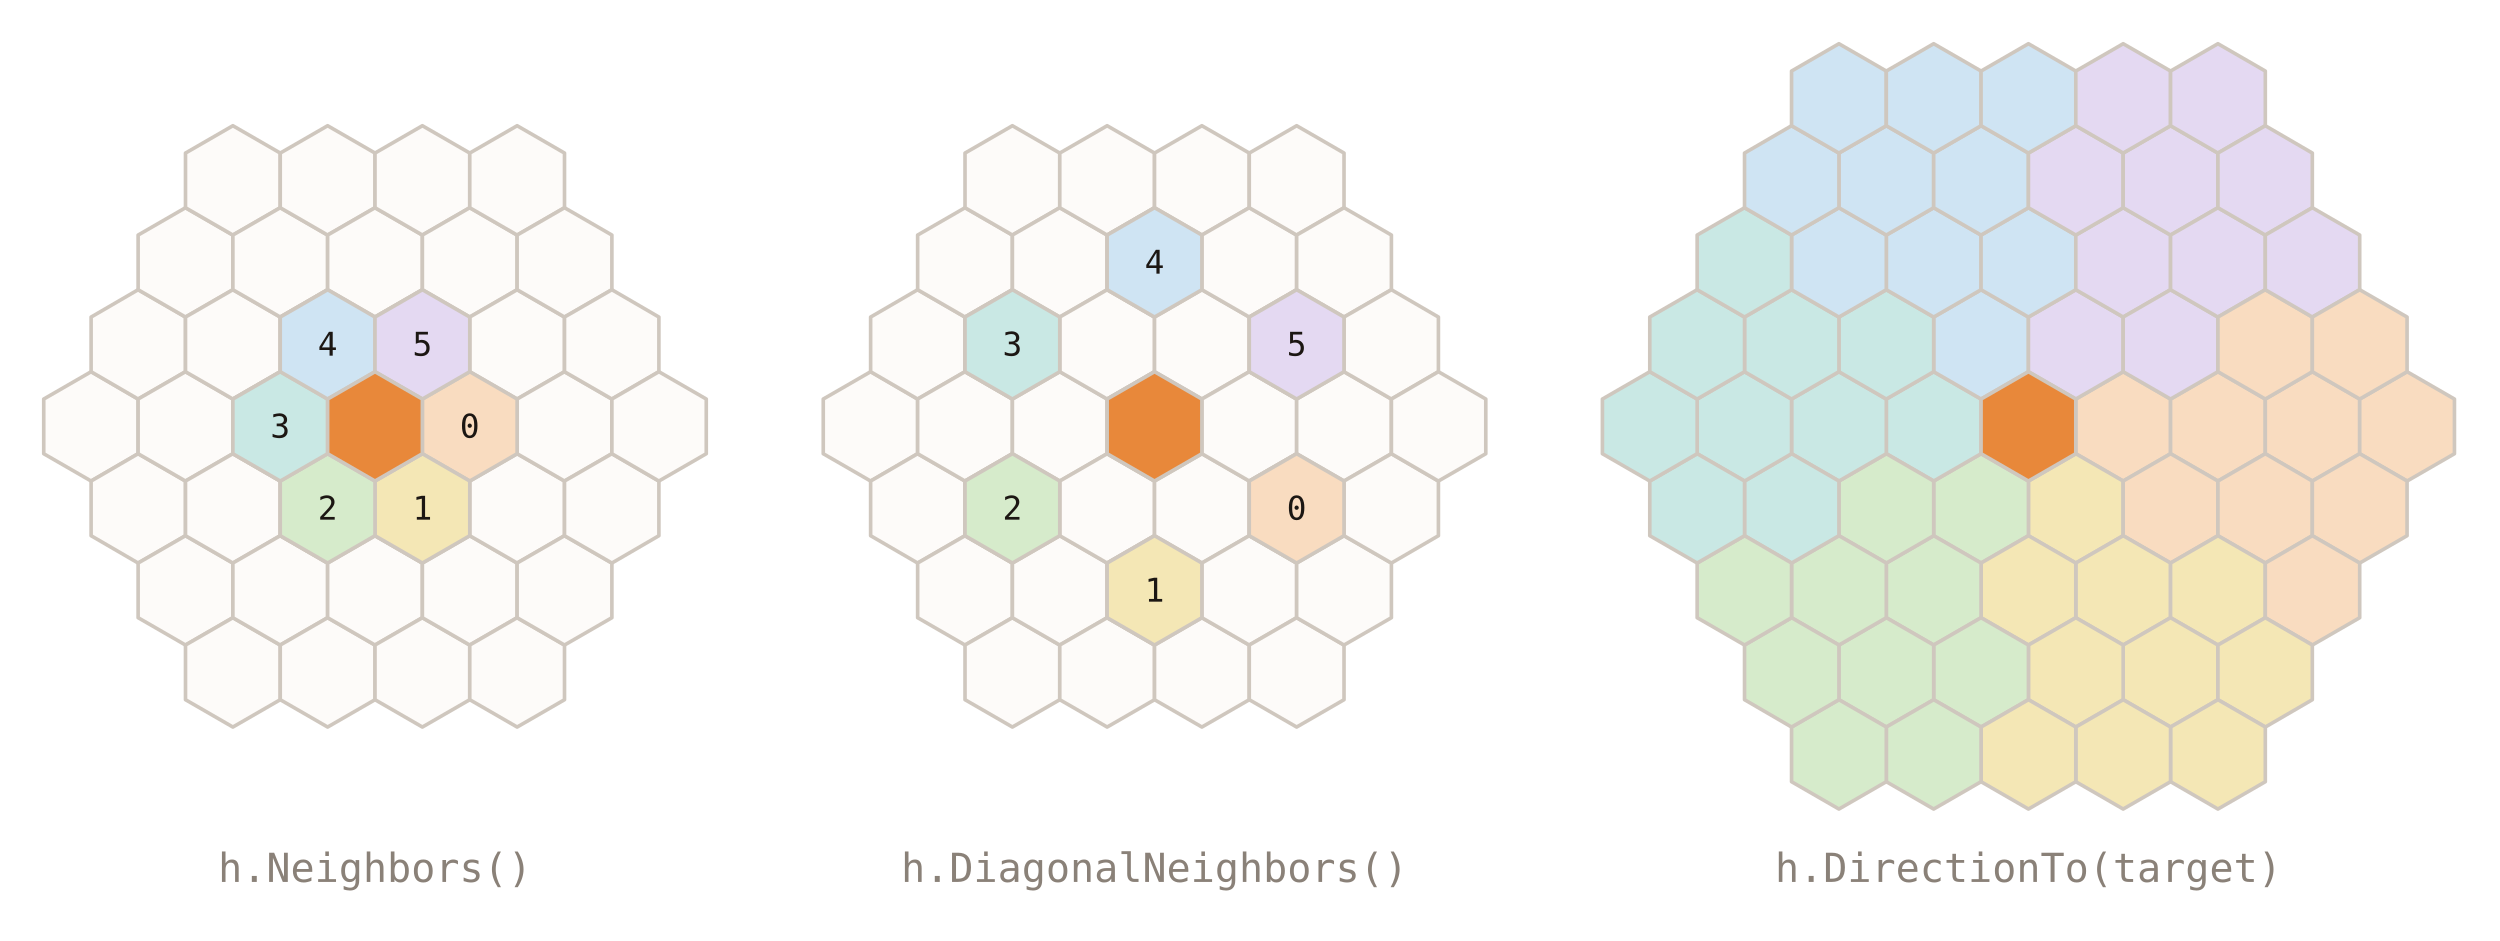
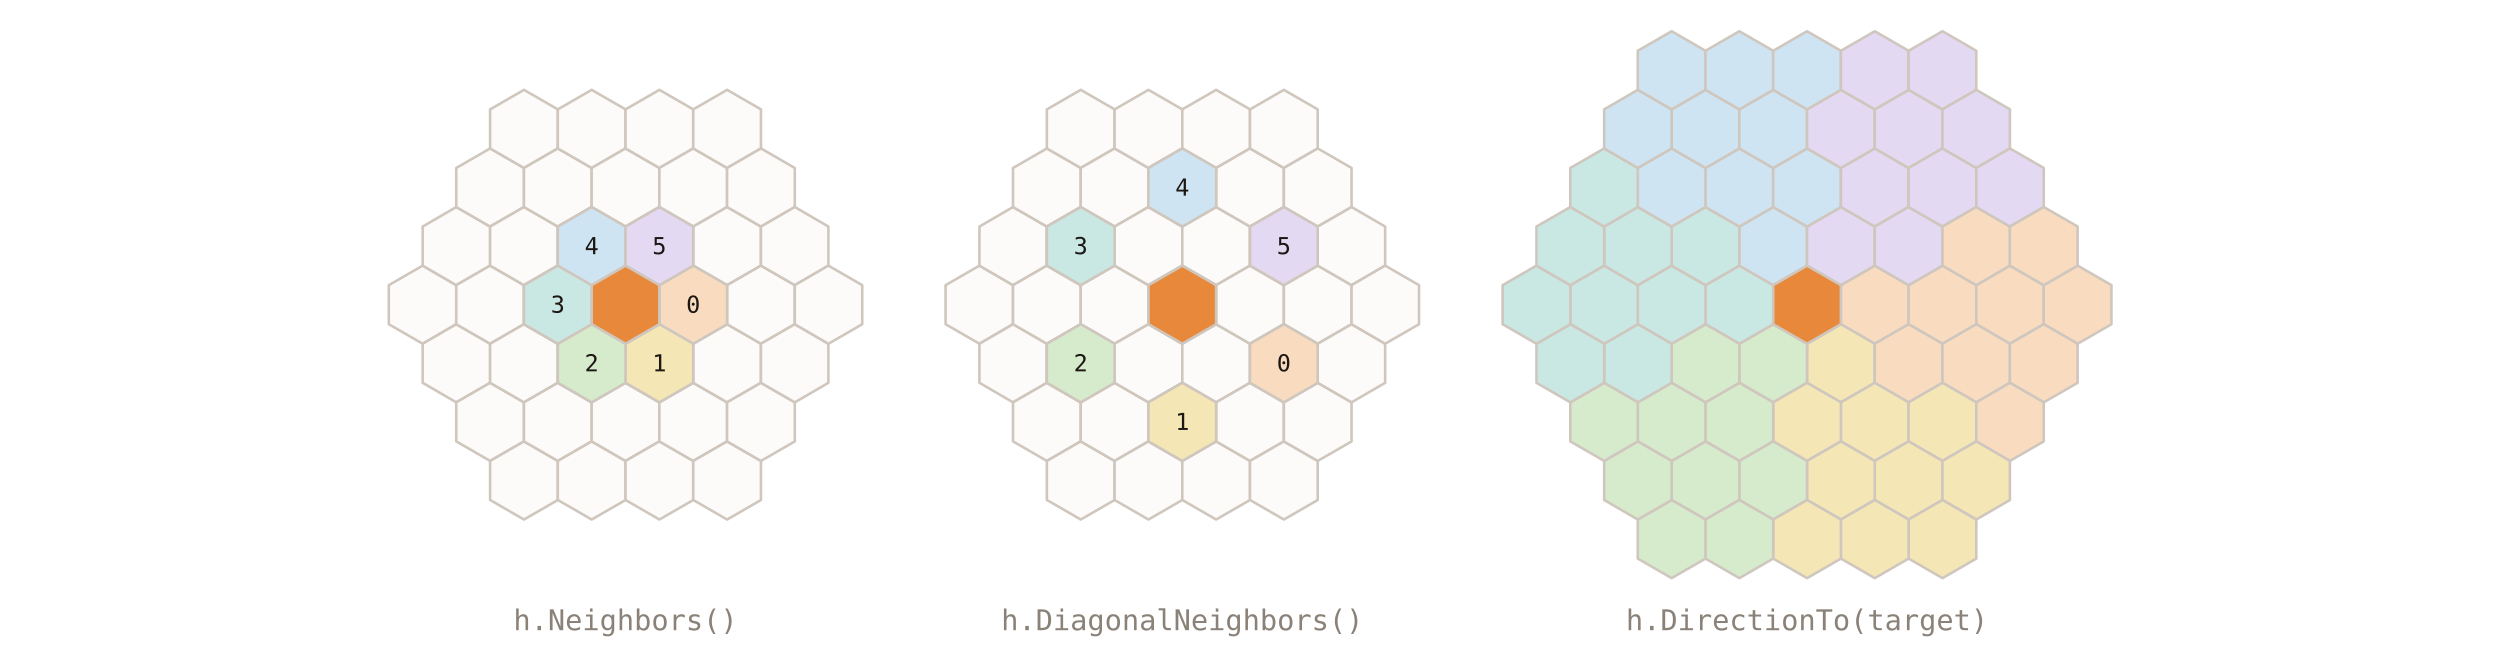
- <svg xmlns="http://www.w3.org/2000/svg" width="686" height="258" viewBox="0 0 686 258" role="img">
-   <g transform="translate(102.9 117.0)">
+ <svg xmlns="http://www.w3.org/2000/svg" width="960" height="258" viewBox="0 0 960 258" role="img">
+   <g transform="translate(240.2 117.0)">
    <polygon points="-77.9,-15.0 -65.0,-7.5 -65.0,7.5 -77.9,15.0 -90.9,7.5 -90.9,-7.5" fill="#fdfbf9" stroke="#cfc7be" stroke-width="1" stroke-linejoin="round" />
    <polygon points="-65.0,7.5 -52.0,15.0 -52.0,30.0 -65.0,37.5 -77.9,30.0 -77.9,15.0" fill="#fdfbf9" stroke="#cfc7be" stroke-width="1" stroke-linejoin="round" />
    <polygon points="-52.0,30.0 -39.0,37.5 -39.0,52.5 -52.0,60.0 -65.0,52.5 -65.0,37.5" fill="#fdfbf9" stroke="#cfc7be" stroke-width="1" stroke-linejoin="round" />
    <polygon points="-39.0,52.5 -26.0,60.0 -26.0,75.0 -39.0,82.5 -52.0,75.0 -52.0,60.0" fill="#fdfbf9" stroke="#cfc7be" stroke-width="1" stroke-linejoin="round" />
    <polygon points="-65.0,-37.5 -52.0,-30.0 -52.0,-15.0 -65.0,-7.5 -77.9,-15.0 -77.9,-30.0" fill="#fdfbf9" stroke="#cfc7be" stroke-width="1" stroke-linejoin="round" />
    <polygon points="-52.0,-15.0 -39.0,-7.5 -39.0,7.5 -52.0,15.0 -65.0,7.5 -65.0,-7.5" fill="#fdfbf9" stroke="#cfc7be" stroke-width="1" stroke-linejoin="round" />
    <polygon points="-39.0,7.5 -26.0,15.0 -26.0,30.0 -39.0,37.5 -52.0,30.0 -52.0,15.0" fill="#fdfbf9" stroke="#cfc7be" stroke-width="1" stroke-linejoin="round" />
    <polygon points="-26.0,30.0 -13.0,37.5 -13.0,52.5 -26.0,60.0 -39.0,52.5 -39.0,37.5" fill="#fdfbf9" stroke="#cfc7be" stroke-width="1" stroke-linejoin="round" />
    <polygon points="-13.0,52.5 -0.0,60.0 0.0,75.0 -13.0,82.5 -26.0,75.0 -26.0,60.0" fill="#fdfbf9" stroke="#cfc7be" stroke-width="1" stroke-linejoin="round" />
    <polygon points="-52.0,-60.0 -39.0,-52.5 -39.0,-37.5 -52.0,-30.0 -65.0,-37.5 -65.0,-52.5" fill="#fdfbf9" stroke="#cfc7be" stroke-width="1" stroke-linejoin="round" />
    <polygon points="-39.0,-37.5 -26.0,-30.0 -26.0,-15.0 -39.0,-7.5 -52.0,-15.0 -52.0,-30.0" fill="#fdfbf9" stroke="#cfc7be" stroke-width="1" stroke-linejoin="round" />
    <polygon points="-26.0,-15.0 -13.0,-7.5 -13.0,7.5 -26.0,15.0 -39.0,7.5 -39.0,-7.5" fill="#fdfbf9" stroke="#cfc7be" stroke-width="1" stroke-linejoin="round" />
    <polygon points="-13.0,7.5 -0.0,15.0 0.0,30.0 -13.0,37.5 -26.0,30.0 -26.0,15.0" fill="#fdfbf9" stroke="#cfc7be" stroke-width="1" stroke-linejoin="round" />
    <polygon points="-0.0,30.0 13.0,37.5 13.0,52.5 0.0,60.0 -13.0,52.5 -13.0,37.5" fill="#fdfbf9" stroke="#cfc7be" stroke-width="1" stroke-linejoin="round" />
    <polygon points="13.0,52.5 26.0,60.0 26.0,75.0 13.0,82.5 -0.0,75.0 -0.0,60.0" fill="#fdfbf9" stroke="#cfc7be" stroke-width="1" stroke-linejoin="round" />
    <polygon points="-39.0,-82.5 -26.0,-75.0 -26.0,-60.0 -39.0,-52.5 -52.0,-60.0 -52.0,-75.0" fill="#fdfbf9" stroke="#cfc7be" stroke-width="1" stroke-linejoin="round" />
    <polygon points="-26.0,-60.0 -13.0,-52.5 -13.0,-37.5 -26.0,-30.0 -39.0,-37.5 -39.0,-52.5" fill="#fdfbf9" stroke="#cfc7be" stroke-width="1" stroke-linejoin="round" />
    <polygon points="-13.0,-37.5 -0.0,-30.0 0.0,-15.0 -13.0,-7.5 -26.0,-15.0 -26.0,-30.0" fill="#fdfbf9" stroke="#cfc7be" stroke-width="1" stroke-linejoin="round" />
    <polygon points="-0.0,-15.0 13.0,-7.5 13.0,7.5 0.0,15.0 -13.0,7.5 -13.0,-7.5" fill="#fdfbf9" stroke="#cfc7be" stroke-width="1" stroke-linejoin="round" />
    <polygon points="13.0,7.5 26.0,15.0 26.0,30.0 13.0,37.5 -0.0,30.0 -0.0,15.0" fill="#fdfbf9" stroke="#cfc7be" stroke-width="1" stroke-linejoin="round" />
    <polygon points="26.0,30.0 39.0,37.5 39.0,52.5 26.0,60.0 13.0,52.5 13.0,37.5" fill="#fdfbf9" stroke="#cfc7be" stroke-width="1" stroke-linejoin="round" />
    <polygon points="39.0,52.5 52.0,60.0 52.0,75.0 39.0,82.5 26.0,75.0 26.0,60.0" fill="#fdfbf9" stroke="#cfc7be" stroke-width="1" stroke-linejoin="round" />
    <polygon points="-13.0,-82.5 -0.0,-75.0 0.0,-60.0 -13.0,-52.5 -26.0,-60.0 -26.0,-75.0" fill="#fdfbf9" stroke="#cfc7be" stroke-width="1" stroke-linejoin="round" />
    <polygon points="-0.0,-60.0 13.0,-52.5 13.0,-37.5 0.0,-30.0 -13.0,-37.5 -13.0,-52.5" fill="#fdfbf9" stroke="#cfc7be" stroke-width="1" stroke-linejoin="round" />
    <polygon points="13.0,-37.5 26.0,-30.0 26.0,-15.0 13.0,-7.5 -0.0,-15.0 -0.0,-30.0" fill="#fdfbf9" stroke="#cfc7be" stroke-width="1" stroke-linejoin="round" />
    <polygon points="26.0,-15.0 39.0,-7.5 39.0,7.5 26.0,15.0 13.0,7.5 13.0,-7.5" fill="#fdfbf9" stroke="#cfc7be" stroke-width="1" stroke-linejoin="round" />
    <polygon points="39.0,7.5 52.0,15.0 52.0,30.0 39.0,37.5 26.0,30.0 26.0,15.0" fill="#fdfbf9" stroke="#cfc7be" stroke-width="1" stroke-linejoin="round" />
    <polygon points="52.0,30.0 65.0,37.5 65.0,52.5 52.0,60.0 39.0,52.5 39.0,37.5" fill="#fdfbf9" stroke="#cfc7be" stroke-width="1" stroke-linejoin="round" />
    <polygon points="13.0,-82.5 26.0,-75.0 26.0,-60.0 13.0,-52.5 -0.0,-60.0 -0.0,-75.0" fill="#fdfbf9" stroke="#cfc7be" stroke-width="1" stroke-linejoin="round" />
    <polygon points="26.0,-60.0 39.0,-52.5 39.0,-37.5 26.0,-30.0 13.0,-37.5 13.0,-52.5" fill="#fdfbf9" stroke="#cfc7be" stroke-width="1" stroke-linejoin="round" />
    <polygon points="39.0,-37.5 52.0,-30.0 52.0,-15.0 39.0,-7.5 26.0,-15.0 26.0,-30.0" fill="#fdfbf9" stroke="#cfc7be" stroke-width="1" stroke-linejoin="round" />
    <polygon points="52.0,-15.0 65.0,-7.5 65.0,7.5 52.0,15.0 39.0,7.5 39.0,-7.5" fill="#fdfbf9" stroke="#cfc7be" stroke-width="1" stroke-linejoin="round" />
    <polygon points="65.0,7.5 77.9,15.0 77.9,30.0 65.0,37.5 52.0,30.0 52.0,15.0" fill="#fdfbf9" stroke="#cfc7be" stroke-width="1" stroke-linejoin="round" />
    <polygon points="39.0,-82.5 52.0,-75.0 52.0,-60.0 39.0,-52.5 26.0,-60.0 26.0,-75.0" fill="#fdfbf9" stroke="#cfc7be" stroke-width="1" stroke-linejoin="round" />
    <polygon points="52.0,-60.0 65.0,-52.5 65.0,-37.5 52.0,-30.0 39.0,-37.5 39.0,-52.5" fill="#fdfbf9" stroke="#cfc7be" stroke-width="1" stroke-linejoin="round" />
    <polygon points="65.0,-37.5 77.9,-30.0 77.9,-15.0 65.0,-7.5 52.0,-15.0 52.0,-30.0" fill="#fdfbf9" stroke="#cfc7be" stroke-width="1" stroke-linejoin="round" />
    <polygon points="77.9,-15.0 90.9,-7.5 90.9,7.5 77.9,15.0 65.0,7.5 65.0,-7.5" fill="#fdfbf9" stroke="#cfc7be" stroke-width="1" stroke-linejoin="round" />
    <polygon points="26.0,-15.0 39.0,-7.5 39.0,7.5 26.0,15.0 13.0,7.5 13.0,-7.5" fill="#f9dcc0" stroke="#cfc7be" stroke-width="1" stroke-linejoin="round" />
-     <text x="26.0" y="3.1" font-family="ui-monospace, SFMono-Regular, Menlo, Consolas, monospace" font-size="9" text-anchor="middle">
-       <tspan fill="#1c1713">0</tspan>
-     </text>
+     <text x="26.0" y="3.1" font-family="ui-monospace, SFMono-Regular, Menlo, Consolas, monospace" font-size="9" text-anchor="middle" fill="#1c1713">0</text>
    <polygon points="13.0,7.5 26.0,15.0 26.0,30.0 13.0,37.5 -0.0,30.0 -0.0,15.0" fill="#f4e7b5" stroke="#cfc7be" stroke-width="1" stroke-linejoin="round" />
-     <text x="13.0" y="25.6" font-family="ui-monospace, SFMono-Regular, Menlo, Consolas, monospace" font-size="9" text-anchor="middle">
-       <tspan fill="#1c1713">1</tspan>
-     </text>
+     <text x="13.0" y="25.6" font-family="ui-monospace, SFMono-Regular, Menlo, Consolas, monospace" font-size="9" text-anchor="middle" fill="#1c1713">1</text>
    <polygon points="-13.0,7.5 -0.0,15.0 0.0,30.0 -13.0,37.5 -26.0,30.0 -26.0,15.0" fill="#d6ebcb" stroke="#cfc7be" stroke-width="1" stroke-linejoin="round" />
-     <text x="-13.0" y="25.6" font-family="ui-monospace, SFMono-Regular, Menlo, Consolas, monospace" font-size="9" text-anchor="middle">
-       <tspan fill="#1c1713">2</tspan>
-     </text>
+     <text x="-13.0" y="25.6" font-family="ui-monospace, SFMono-Regular, Menlo, Consolas, monospace" font-size="9" text-anchor="middle" fill="#1c1713">2</text>
    <polygon points="-26.0,-15.0 -13.0,-7.5 -13.0,7.5 -26.0,15.0 -39.0,7.5 -39.0,-7.5" fill="#c9e8e4" stroke="#cfc7be" stroke-width="1" stroke-linejoin="round" />
-     <text x="-26.0" y="3.1" font-family="ui-monospace, SFMono-Regular, Menlo, Consolas, monospace" font-size="9" text-anchor="middle">
-       <tspan fill="#1c1713">3</tspan>
-     </text>
+     <text x="-26.0" y="3.1" font-family="ui-monospace, SFMono-Regular, Menlo, Consolas, monospace" font-size="9" text-anchor="middle" fill="#1c1713">3</text>
    <polygon points="-13.0,-37.5 -0.0,-30.0 0.0,-15.0 -13.0,-7.5 -26.0,-15.0 -26.0,-30.0" fill="#cfe4f3" stroke="#cfc7be" stroke-width="1" stroke-linejoin="round" />
-     <text x="-13.0" y="-19.4" font-family="ui-monospace, SFMono-Regular, Menlo, Consolas, monospace" font-size="9" text-anchor="middle">
-       <tspan fill="#1c1713">4</tspan>
-     </text>
+     <text x="-13.0" y="-19.4" font-family="ui-monospace, SFMono-Regular, Menlo, Consolas, monospace" font-size="9" text-anchor="middle" fill="#1c1713">4</text>
    <polygon points="13.0,-37.5 26.0,-30.0 26.0,-15.0 13.0,-7.5 -0.0,-15.0 -0.0,-30.0" fill="#e4d9f2" stroke="#cfc7be" stroke-width="1" stroke-linejoin="round" />
-     <text x="13.0" y="-19.4" font-family="ui-monospace, SFMono-Regular, Menlo, Consolas, monospace" font-size="9" text-anchor="middle">
-       <tspan fill="#1c1713">5</tspan>
-     </text>
+     <text x="13.0" y="-19.4" font-family="ui-monospace, SFMono-Regular, Menlo, Consolas, monospace" font-size="9" text-anchor="middle" fill="#1c1713">5</text>
    <polygon points="-0.0,-15.0 13.0,-7.5 13.0,7.5 0.0,15.0 -13.0,7.5 -13.0,-7.5" fill="#e8883a" stroke="#cfc7be" stroke-width="1" stroke-linejoin="round" />
  </g>
-   <text x="102.9" y="242.0" font-family="ui-monospace, SFMono-Regular, Menlo, Consolas, monospace" font-size="11" text-anchor="middle" fill="#8a8178">h.Neighbors()</text>
-   <g transform="translate(316.8 117.0)">
+   <text x="240.2" y="242.0" font-family="ui-monospace, SFMono-Regular, Menlo, Consolas, monospace" font-size="11" text-anchor="middle" fill="#8a8178">h.Neighbors()</text>
+   <g transform="translate(454.0 117.0)">
    <polygon points="-77.9,-15.0 -65.0,-7.5 -65.0,7.5 -77.9,15.0 -90.9,7.5 -90.9,-7.5" fill="#fdfbf9" stroke="#cfc7be" stroke-width="1" stroke-linejoin="round" />
    <polygon points="-65.0,7.5 -52.0,15.0 -52.0,30.0 -65.0,37.5 -77.9,30.0 -77.9,15.0" fill="#fdfbf9" stroke="#cfc7be" stroke-width="1" stroke-linejoin="round" />
    <polygon points="-52.0,30.0 -39.0,37.5 -39.0,52.5 -52.0,60.0 -65.0,52.5 -65.0,37.5" fill="#fdfbf9" stroke="#cfc7be" stroke-width="1" stroke-linejoin="round" />
    <polygon points="-39.0,52.5 -26.0,60.0 -26.0,75.0 -39.0,82.5 -52.0,75.0 -52.0,60.0" fill="#fdfbf9" stroke="#cfc7be" stroke-width="1" stroke-linejoin="round" />
    <polygon points="-65.0,-37.5 -52.0,-30.0 -52.0,-15.0 -65.0,-7.5 -77.9,-15.0 -77.9,-30.0" fill="#fdfbf9" stroke="#cfc7be" stroke-width="1" stroke-linejoin="round" />
    <polygon points="-52.0,-15.0 -39.0,-7.5 -39.0,7.5 -52.0,15.0 -65.0,7.5 -65.0,-7.5" fill="#fdfbf9" stroke="#cfc7be" stroke-width="1" stroke-linejoin="round" />
    <polygon points="-39.0,7.5 -26.0,15.0 -26.0,30.0 -39.0,37.5 -52.0,30.0 -52.0,15.0" fill="#fdfbf9" stroke="#cfc7be" stroke-width="1" stroke-linejoin="round" />
    <polygon points="-26.0,30.0 -13.0,37.5 -13.0,52.5 -26.0,60.0 -39.0,52.5 -39.0,37.5" fill="#fdfbf9" stroke="#cfc7be" stroke-width="1" stroke-linejoin="round" />
    <polygon points="-13.0,52.5 -0.0,60.0 0.0,75.0 -13.0,82.5 -26.0,75.0 -26.0,60.0" fill="#fdfbf9" stroke="#cfc7be" stroke-width="1" stroke-linejoin="round" />
    <polygon points="-52.0,-60.0 -39.0,-52.5 -39.0,-37.5 -52.0,-30.0 -65.0,-37.5 -65.0,-52.5" fill="#fdfbf9" stroke="#cfc7be" stroke-width="1" stroke-linejoin="round" />
    <polygon points="-39.0,-37.5 -26.0,-30.0 -26.0,-15.0 -39.0,-7.5 -52.0,-15.0 -52.0,-30.0" fill="#fdfbf9" stroke="#cfc7be" stroke-width="1" stroke-linejoin="round" />
    <polygon points="-26.0,-15.0 -13.0,-7.5 -13.0,7.5 -26.0,15.0 -39.0,7.5 -39.0,-7.5" fill="#fdfbf9" stroke="#cfc7be" stroke-width="1" stroke-linejoin="round" />
    <polygon points="-13.0,7.5 -0.0,15.0 0.0,30.0 -13.0,37.5 -26.0,30.0 -26.0,15.0" fill="#fdfbf9" stroke="#cfc7be" stroke-width="1" stroke-linejoin="round" />
    <polygon points="-0.0,30.0 13.0,37.5 13.0,52.5 0.0,60.0 -13.0,52.5 -13.0,37.5" fill="#fdfbf9" stroke="#cfc7be" stroke-width="1" stroke-linejoin="round" />
    <polygon points="13.0,52.5 26.0,60.0 26.0,75.0 13.0,82.5 -0.0,75.0 -0.0,60.0" fill="#fdfbf9" stroke="#cfc7be" stroke-width="1" stroke-linejoin="round" />
    <polygon points="-39.0,-82.5 -26.0,-75.0 -26.0,-60.0 -39.0,-52.5 -52.0,-60.0 -52.0,-75.0" fill="#fdfbf9" stroke="#cfc7be" stroke-width="1" stroke-linejoin="round" />
    <polygon points="-26.0,-60.0 -13.0,-52.5 -13.0,-37.5 -26.0,-30.0 -39.0,-37.5 -39.0,-52.5" fill="#fdfbf9" stroke="#cfc7be" stroke-width="1" stroke-linejoin="round" />
    <polygon points="-13.0,-37.5 -0.0,-30.0 0.0,-15.0 -13.0,-7.5 -26.0,-15.0 -26.0,-30.0" fill="#fdfbf9" stroke="#cfc7be" stroke-width="1" stroke-linejoin="round" />
    <polygon points="-0.0,-15.0 13.0,-7.5 13.0,7.5 0.0,15.0 -13.0,7.5 -13.0,-7.5" fill="#fdfbf9" stroke="#cfc7be" stroke-width="1" stroke-linejoin="round" />
    <polygon points="13.0,7.5 26.0,15.0 26.0,30.0 13.0,37.5 -0.0,30.0 -0.0,15.0" fill="#fdfbf9" stroke="#cfc7be" stroke-width="1" stroke-linejoin="round" />
    <polygon points="26.0,30.0 39.0,37.5 39.0,52.5 26.0,60.0 13.0,52.5 13.0,37.5" fill="#fdfbf9" stroke="#cfc7be" stroke-width="1" stroke-linejoin="round" />
    <polygon points="39.0,52.5 52.0,60.0 52.0,75.0 39.0,82.5 26.0,75.0 26.0,60.0" fill="#fdfbf9" stroke="#cfc7be" stroke-width="1" stroke-linejoin="round" />
    <polygon points="-13.0,-82.5 -0.0,-75.0 0.0,-60.0 -13.0,-52.5 -26.0,-60.0 -26.0,-75.0" fill="#fdfbf9" stroke="#cfc7be" stroke-width="1" stroke-linejoin="round" />
    <polygon points="-0.0,-60.0 13.0,-52.5 13.0,-37.5 0.0,-30.0 -13.0,-37.5 -13.0,-52.5" fill="#fdfbf9" stroke="#cfc7be" stroke-width="1" stroke-linejoin="round" />
    <polygon points="13.0,-37.5 26.0,-30.0 26.0,-15.0 13.0,-7.5 -0.0,-15.0 -0.0,-30.0" fill="#fdfbf9" stroke="#cfc7be" stroke-width="1" stroke-linejoin="round" />
    <polygon points="26.0,-15.0 39.0,-7.5 39.0,7.5 26.0,15.0 13.0,7.5 13.0,-7.5" fill="#fdfbf9" stroke="#cfc7be" stroke-width="1" stroke-linejoin="round" />
    <polygon points="39.0,7.5 52.0,15.0 52.0,30.0 39.0,37.5 26.0,30.0 26.0,15.0" fill="#fdfbf9" stroke="#cfc7be" stroke-width="1" stroke-linejoin="round" />
    <polygon points="52.0,30.0 65.0,37.5 65.0,52.5 52.0,60.0 39.0,52.5 39.0,37.5" fill="#fdfbf9" stroke="#cfc7be" stroke-width="1" stroke-linejoin="round" />
    <polygon points="13.0,-82.5 26.0,-75.0 26.0,-60.0 13.0,-52.5 -0.0,-60.0 -0.0,-75.0" fill="#fdfbf9" stroke="#cfc7be" stroke-width="1" stroke-linejoin="round" />
    <polygon points="26.0,-60.0 39.0,-52.5 39.0,-37.5 26.0,-30.0 13.0,-37.5 13.0,-52.5" fill="#fdfbf9" stroke="#cfc7be" stroke-width="1" stroke-linejoin="round" />
    <polygon points="39.0,-37.5 52.0,-30.0 52.0,-15.0 39.0,-7.5 26.0,-15.0 26.0,-30.0" fill="#fdfbf9" stroke="#cfc7be" stroke-width="1" stroke-linejoin="round" />
    <polygon points="52.0,-15.0 65.0,-7.5 65.0,7.5 52.0,15.0 39.0,7.5 39.0,-7.5" fill="#fdfbf9" stroke="#cfc7be" stroke-width="1" stroke-linejoin="round" />
    <polygon points="65.0,7.5 77.9,15.0 77.9,30.0 65.0,37.5 52.0,30.0 52.0,15.0" fill="#fdfbf9" stroke="#cfc7be" stroke-width="1" stroke-linejoin="round" />
    <polygon points="39.0,-82.5 52.0,-75.0 52.0,-60.0 39.0,-52.5 26.0,-60.0 26.0,-75.0" fill="#fdfbf9" stroke="#cfc7be" stroke-width="1" stroke-linejoin="round" />
    <polygon points="52.0,-60.0 65.0,-52.5 65.0,-37.5 52.0,-30.0 39.0,-37.5 39.0,-52.5" fill="#fdfbf9" stroke="#cfc7be" stroke-width="1" stroke-linejoin="round" />
    <polygon points="65.0,-37.5 77.9,-30.0 77.9,-15.0 65.0,-7.5 52.0,-15.0 52.0,-30.0" fill="#fdfbf9" stroke="#cfc7be" stroke-width="1" stroke-linejoin="round" />
    <polygon points="77.9,-15.0 90.9,-7.5 90.9,7.5 77.9,15.0 65.0,7.5 65.0,-7.5" fill="#fdfbf9" stroke="#cfc7be" stroke-width="1" stroke-linejoin="round" />
    <polygon points="39.0,7.5 52.0,15.0 52.0,30.0 39.0,37.5 26.0,30.0 26.0,15.0" fill="#f9dcc0" stroke="#cfc7be" stroke-width="1" stroke-linejoin="round" />
-     <text x="39.0" y="25.6" font-family="ui-monospace, SFMono-Regular, Menlo, Consolas, monospace" font-size="9" text-anchor="middle">
-       <tspan fill="#1c1713">0</tspan>
-     </text>
+     <text x="39.0" y="25.6" font-family="ui-monospace, SFMono-Regular, Menlo, Consolas, monospace" font-size="9" text-anchor="middle" fill="#1c1713">0</text>
    <polygon points="-0.0,30.0 13.0,37.5 13.0,52.5 0.0,60.0 -13.0,52.5 -13.0,37.5" fill="#f4e7b5" stroke="#cfc7be" stroke-width="1" stroke-linejoin="round" />
-     <text x="0.0" y="48.1" font-family="ui-monospace, SFMono-Regular, Menlo, Consolas, monospace" font-size="9" text-anchor="middle">
-       <tspan fill="#1c1713">1</tspan>
-     </text>
+     <text x="0.0" y="48.1" font-family="ui-monospace, SFMono-Regular, Menlo, Consolas, monospace" font-size="9" text-anchor="middle" fill="#1c1713">1</text>
    <polygon points="-39.0,7.5 -26.0,15.0 -26.0,30.0 -39.0,37.5 -52.0,30.0 -52.0,15.0" fill="#d6ebcb" stroke="#cfc7be" stroke-width="1" stroke-linejoin="round" />
-     <text x="-39.0" y="25.6" font-family="ui-monospace, SFMono-Regular, Menlo, Consolas, monospace" font-size="9" text-anchor="middle">
-       <tspan fill="#1c1713">2</tspan>
-     </text>
+     <text x="-39.0" y="25.6" font-family="ui-monospace, SFMono-Regular, Menlo, Consolas, monospace" font-size="9" text-anchor="middle" fill="#1c1713">2</text>
    <polygon points="-39.0,-37.5 -26.0,-30.0 -26.0,-15.0 -39.0,-7.5 -52.0,-15.0 -52.0,-30.0" fill="#c9e8e4" stroke="#cfc7be" stroke-width="1" stroke-linejoin="round" />
-     <text x="-39.0" y="-19.4" font-family="ui-monospace, SFMono-Regular, Menlo, Consolas, monospace" font-size="9" text-anchor="middle">
-       <tspan fill="#1c1713">3</tspan>
-     </text>
+     <text x="-39.0" y="-19.4" font-family="ui-monospace, SFMono-Regular, Menlo, Consolas, monospace" font-size="9" text-anchor="middle" fill="#1c1713">3</text>
    <polygon points="-0.0,-60.0 13.0,-52.5 13.0,-37.5 0.0,-30.0 -13.0,-37.5 -13.0,-52.5" fill="#cfe4f3" stroke="#cfc7be" stroke-width="1" stroke-linejoin="round" />
-     <text x="0.0" y="-41.9" font-family="ui-monospace, SFMono-Regular, Menlo, Consolas, monospace" font-size="9" text-anchor="middle">
-       <tspan fill="#1c1713">4</tspan>
-     </text>
+     <text x="0.0" y="-41.9" font-family="ui-monospace, SFMono-Regular, Menlo, Consolas, monospace" font-size="9" text-anchor="middle" fill="#1c1713">4</text>
    <polygon points="39.0,-37.5 52.0,-30.0 52.0,-15.0 39.0,-7.5 26.0,-15.0 26.0,-30.0" fill="#e4d9f2" stroke="#cfc7be" stroke-width="1" stroke-linejoin="round" />
-     <text x="39.0" y="-19.4" font-family="ui-monospace, SFMono-Regular, Menlo, Consolas, monospace" font-size="9" text-anchor="middle">
-       <tspan fill="#1c1713">5</tspan>
-     </text>
+     <text x="39.0" y="-19.4" font-family="ui-monospace, SFMono-Regular, Menlo, Consolas, monospace" font-size="9" text-anchor="middle" fill="#1c1713">5</text>
    <polygon points="-0.0,-15.0 13.0,-7.5 13.0,7.5 0.0,15.0 -13.0,7.5 -13.0,-7.5" fill="#e8883a" stroke="#cfc7be" stroke-width="1" stroke-linejoin="round" />
  </g>
-   <text x="316.8" y="242.0" font-family="ui-monospace, SFMono-Regular, Menlo, Consolas, monospace" font-size="11" text-anchor="middle" fill="#8a8178">h.DiagonalNeighbors()</text>
-   <g transform="translate(556.6 117.0)">
+   <text x="454.0" y="242.0" font-family="ui-monospace, SFMono-Regular, Menlo, Consolas, monospace" font-size="11" text-anchor="middle" fill="#8a8178">h.DiagonalNeighbors()</text>
+   <g transform="translate(693.9 117.0)">
    <polygon points="26.0,-15.0 39.0,-7.5 39.0,7.5 26.0,15.0 13.0,7.5 13.0,-7.5" fill="#f9dcc0" stroke="#cfc7be" stroke-width="1" stroke-linejoin="round" />
    <polygon points="13.0,7.5 26.0,15.0 26.0,30.0 13.0,37.5 -0.0,30.0 -0.0,15.0" fill="#f4e7b5" stroke="#cfc7be" stroke-width="1" stroke-linejoin="round" />
    <polygon points="-13.0,7.5 -0.0,15.0 0.0,30.0 -13.0,37.5 -26.0,30.0 -26.0,15.0" fill="#d6ebcb" stroke="#cfc7be" stroke-width="1" stroke-linejoin="round" />
    <polygon points="-26.0,-15.0 -13.0,-7.5 -13.0,7.5 -26.0,15.0 -39.0,7.5 -39.0,-7.5" fill="#c9e8e4" stroke="#cfc7be" stroke-width="1" stroke-linejoin="round" />
    <polygon points="-13.0,-37.5 -0.0,-30.0 0.0,-15.0 -13.0,-7.5 -26.0,-15.0 -26.0,-30.0" fill="#cfe4f3" stroke="#cfc7be" stroke-width="1" stroke-linejoin="round" />
    <polygon points="13.0,-37.5 26.0,-30.0 26.0,-15.0 13.0,-7.5 -0.0,-15.0 -0.0,-30.0" fill="#e4d9f2" stroke="#cfc7be" stroke-width="1" stroke-linejoin="round" />
    <polygon points="52.0,-15.0 65.0,-7.5 65.0,7.5 52.0,15.0 39.0,7.5 39.0,-7.5" fill="#f9dcc0" stroke="#cfc7be" stroke-width="1" stroke-linejoin="round" />
    <polygon points="39.0,7.5 52.0,15.0 52.0,30.0 39.0,37.5 26.0,30.0 26.0,15.0" fill="#f9dcc0" stroke="#cfc7be" stroke-width="1" stroke-linejoin="round" />
    <polygon points="26.0,30.0 39.0,37.5 39.0,52.5 26.0,60.0 13.0,52.5 13.0,37.5" fill="#f4e7b5" stroke="#cfc7be" stroke-width="1" stroke-linejoin="round" />
    <polygon points="-0.0,30.0 13.0,37.5 13.0,52.5 0.0,60.0 -13.0,52.5 -13.0,37.5" fill="#f4e7b5" stroke="#cfc7be" stroke-width="1" stroke-linejoin="round" />
    <polygon points="-26.0,30.0 -13.0,37.5 -13.0,52.5 -26.0,60.0 -39.0,52.5 -39.0,37.5" fill="#d6ebcb" stroke="#cfc7be" stroke-width="1" stroke-linejoin="round" />
    <polygon points="-39.0,7.5 -26.0,15.0 -26.0,30.0 -39.0,37.5 -52.0,30.0 -52.0,15.0" fill="#d6ebcb" stroke="#cfc7be" stroke-width="1" stroke-linejoin="round" />
    <polygon points="-52.0,-15.0 -39.0,-7.5 -39.0,7.5 -52.0,15.0 -65.0,7.5 -65.0,-7.5" fill="#c9e8e4" stroke="#cfc7be" stroke-width="1" stroke-linejoin="round" />
    <polygon points="-39.0,-37.5 -26.0,-30.0 -26.0,-15.0 -39.0,-7.5 -52.0,-15.0 -52.0,-30.0" fill="#c9e8e4" stroke="#cfc7be" stroke-width="1" stroke-linejoin="round" />
    <polygon points="-26.0,-60.0 -13.0,-52.5 -13.0,-37.5 -26.0,-30.0 -39.0,-37.5 -39.0,-52.5" fill="#cfe4f3" stroke="#cfc7be" stroke-width="1" stroke-linejoin="round" />
    <polygon points="-0.0,-60.0 13.0,-52.5 13.0,-37.5 0.0,-30.0 -13.0,-37.5 -13.0,-52.5" fill="#cfe4f3" stroke="#cfc7be" stroke-width="1" stroke-linejoin="round" />
    <polygon points="26.0,-60.0 39.0,-52.5 39.0,-37.5 26.0,-30.0 13.0,-37.5 13.0,-52.5" fill="#e4d9f2" stroke="#cfc7be" stroke-width="1" stroke-linejoin="round" />
    <polygon points="39.0,-37.5 52.0,-30.0 52.0,-15.0 39.0,-7.5 26.0,-15.0 26.0,-30.0" fill="#e4d9f2" stroke="#cfc7be" stroke-width="1" stroke-linejoin="round" />
    <polygon points="77.9,-15.0 90.9,-7.5 90.9,7.5 77.9,15.0 65.0,7.5 65.0,-7.5" fill="#f9dcc0" stroke="#cfc7be" stroke-width="1" stroke-linejoin="round" />
    <polygon points="65.0,7.5 77.9,15.0 77.9,30.0 65.0,37.5 52.0,30.0 52.0,15.0" fill="#f9dcc0" stroke="#cfc7be" stroke-width="1" stroke-linejoin="round" />
    <polygon points="52.0,30.0 65.0,37.5 65.0,52.5 52.0,60.0 39.0,52.5 39.0,37.5" fill="#f4e7b5" stroke="#cfc7be" stroke-width="1" stroke-linejoin="round" />
    <polygon points="39.0,52.5 52.0,60.0 52.0,75.0 39.0,82.5 26.0,75.0 26.0,60.0" fill="#f4e7b5" stroke="#cfc7be" stroke-width="1" stroke-linejoin="round" />
    <polygon points="13.0,52.5 26.0,60.0 26.0,75.0 13.0,82.5 -0.0,75.0 -0.0,60.0" fill="#f4e7b5" stroke="#cfc7be" stroke-width="1" stroke-linejoin="round" />
    <polygon points="-13.0,52.5 -0.0,60.0 0.0,75.0 -13.0,82.5 -26.0,75.0 -26.0,60.0" fill="#d6ebcb" stroke="#cfc7be" stroke-width="1" stroke-linejoin="round" />
    <polygon points="-39.0,52.5 -26.0,60.0 -26.0,75.0 -39.0,82.5 -52.0,75.0 -52.0,60.0" fill="#d6ebcb" stroke="#cfc7be" stroke-width="1" stroke-linejoin="round" />
    <polygon points="-52.0,30.0 -39.0,37.5 -39.0,52.5 -52.0,60.0 -65.0,52.5 -65.0,37.5" fill="#d6ebcb" stroke="#cfc7be" stroke-width="1" stroke-linejoin="round" />
    <polygon points="-65.0,7.5 -52.0,15.0 -52.0,30.0 -65.0,37.5 -77.9,30.0 -77.9,15.0" fill="#c9e8e4" stroke="#cfc7be" stroke-width="1" stroke-linejoin="round" />
    <polygon points="-77.9,-15.0 -65.0,-7.5 -65.0,7.5 -77.9,15.0 -90.9,7.5 -90.9,-7.5" fill="#c9e8e4" stroke="#cfc7be" stroke-width="1" stroke-linejoin="round" />
    <polygon points="-65.0,-37.5 -52.0,-30.0 -52.0,-15.0 -65.0,-7.5 -77.9,-15.0 -77.9,-30.0" fill="#c9e8e4" stroke="#cfc7be" stroke-width="1" stroke-linejoin="round" />
    <polygon points="-52.0,-60.0 -39.0,-52.5 -39.0,-37.5 -52.0,-30.0 -65.0,-37.5 -65.0,-52.5" fill="#cfe4f3" stroke="#cfc7be" stroke-width="1" stroke-linejoin="round" />
    <polygon points="-39.0,-82.5 -26.0,-75.0 -26.0,-60.0 -39.0,-52.5 -52.0,-60.0 -52.0,-75.0" fill="#cfe4f3" stroke="#cfc7be" stroke-width="1" stroke-linejoin="round" />
    <polygon points="-13.0,-82.5 -0.0,-75.0 0.0,-60.0 -13.0,-52.5 -26.0,-60.0 -26.0,-75.0" fill="#cfe4f3" stroke="#cfc7be" stroke-width="1" stroke-linejoin="round" />
    <polygon points="13.0,-82.5 26.0,-75.0 26.0,-60.0 13.0,-52.5 -0.0,-60.0 -0.0,-75.0" fill="#e4d9f2" stroke="#cfc7be" stroke-width="1" stroke-linejoin="round" />
    <polygon points="39.0,-82.5 52.0,-75.0 52.0,-60.0 39.0,-52.5 26.0,-60.0 26.0,-75.0" fill="#e4d9f2" stroke="#cfc7be" stroke-width="1" stroke-linejoin="round" />
    <polygon points="52.0,-60.0 65.0,-52.5 65.0,-37.5 52.0,-30.0 39.0,-37.5 39.0,-52.5" fill="#e4d9f2" stroke="#cfc7be" stroke-width="1" stroke-linejoin="round" />
    <polygon points="65.0,-37.5 77.9,-30.0 77.9,-15.0 65.0,-7.5 52.0,-15.0 52.0,-30.0" fill="#f9dcc0" stroke="#cfc7be" stroke-width="1" stroke-linejoin="round" />
    <polygon points="103.9,-15.0 116.9,-7.5 116.9,7.5 103.9,15.0 90.9,7.5 90.9,-7.5" fill="#f9dcc0" stroke="#cfc7be" stroke-width="1" stroke-linejoin="round" />
    <polygon points="90.9,7.5 103.9,15.0 103.9,30.0 90.9,37.5 77.9,30.0 77.9,15.0" fill="#f9dcc0" stroke="#cfc7be" stroke-width="1" stroke-linejoin="round" />
    <polygon points="77.9,30.0 90.9,37.5 90.9,52.5 77.9,60.0 65.0,52.5 65.0,37.5" fill="#f9dcc0" stroke="#cfc7be" stroke-width="1" stroke-linejoin="round" />
    <polygon points="65.0,52.5 77.9,60.0 77.9,75.0 65.0,82.5 52.0,75.0 52.0,60.0" fill="#f4e7b5" stroke="#cfc7be" stroke-width="1" stroke-linejoin="round" />
    <polygon points="52.0,75.0 65.0,82.5 65.0,97.5 52.0,105.0 39.0,97.5 39.0,82.5" fill="#f4e7b5" stroke="#cfc7be" stroke-width="1" stroke-linejoin="round" />
    <polygon points="26.0,75.0 39.0,82.5 39.0,97.5 26.0,105.0 13.0,97.5 13.0,82.5" fill="#f4e7b5" stroke="#cfc7be" stroke-width="1" stroke-linejoin="round" />
    <polygon points="-0.0,75.0 13.0,82.5 13.0,97.5 0.0,105.0 -13.0,97.5 -13.0,82.5" fill="#f4e7b5" stroke="#cfc7be" stroke-width="1" stroke-linejoin="round" />
    <polygon points="-26.0,75.0 -13.0,82.5 -13.0,97.5 -26.0,105.0 -39.0,97.5 -39.0,82.5" fill="#d6ebcb" stroke="#cfc7be" stroke-width="1" stroke-linejoin="round" />
    <polygon points="-52.0,75.0 -39.0,82.5 -39.0,97.5 -52.0,105.0 -65.0,97.5 -65.0,82.5" fill="#d6ebcb" stroke="#cfc7be" stroke-width="1" stroke-linejoin="round" />
    <polygon points="-65.0,52.5 -52.0,60.0 -52.0,75.0 -65.0,82.5 -77.9,75.0 -77.9,60.0" fill="#d6ebcb" stroke="#cfc7be" stroke-width="1" stroke-linejoin="round" />
    <polygon points="-77.9,30.0 -65.0,37.5 -65.0,52.5 -77.9,60.0 -90.9,52.5 -90.9,37.5" fill="#d6ebcb" stroke="#cfc7be" stroke-width="1" stroke-linejoin="round" />
    <polygon points="-90.9,7.5 -77.9,15.0 -77.9,30.0 -90.9,37.5 -103.9,30.0 -103.9,15.0" fill="#c9e8e4" stroke="#cfc7be" stroke-width="1" stroke-linejoin="round" />
    <polygon points="-103.9,-15.0 -90.9,-7.5 -90.9,7.5 -103.9,15.0 -116.9,7.5 -116.9,-7.5" fill="#c9e8e4" stroke="#cfc7be" stroke-width="1" stroke-linejoin="round" />
    <polygon points="-90.9,-37.5 -77.9,-30.0 -77.9,-15.0 -90.9,-7.5 -103.9,-15.0 -103.9,-30.0" fill="#c9e8e4" stroke="#cfc7be" stroke-width="1" stroke-linejoin="round" />
    <polygon points="-77.9,-60.0 -65.0,-52.5 -65.0,-37.5 -77.9,-30.0 -90.9,-37.5 -90.9,-52.5" fill="#c9e8e4" stroke="#cfc7be" stroke-width="1" stroke-linejoin="round" />
    <polygon points="-65.0,-82.5 -52.0,-75.0 -52.0,-60.0 -65.0,-52.5 -77.9,-60.0 -77.9,-75.0" fill="#cfe4f3" stroke="#cfc7be" stroke-width="1" stroke-linejoin="round" />
    <polygon points="-52.0,-105.0 -39.0,-97.5 -39.0,-82.5 -52.0,-75.0 -65.0,-82.5 -65.0,-97.5" fill="#cfe4f3" stroke="#cfc7be" stroke-width="1" stroke-linejoin="round" />
    <polygon points="-26.0,-105.0 -13.0,-97.5 -13.0,-82.5 -26.0,-75.0 -39.0,-82.5 -39.0,-97.5" fill="#cfe4f3" stroke="#cfc7be" stroke-width="1" stroke-linejoin="round" />
    <polygon points="-0.0,-105.0 13.0,-97.5 13.0,-82.5 0.0,-75.0 -13.0,-82.5 -13.0,-97.5" fill="#cfe4f3" stroke="#cfc7be" stroke-width="1" stroke-linejoin="round" />
    <polygon points="26.0,-105.0 39.0,-97.5 39.0,-82.5 26.0,-75.0 13.0,-82.5 13.0,-97.5" fill="#e4d9f2" stroke="#cfc7be" stroke-width="1" stroke-linejoin="round" />
    <polygon points="52.0,-105.0 65.0,-97.5 65.0,-82.5 52.0,-75.0 39.0,-82.5 39.0,-97.5" fill="#e4d9f2" stroke="#cfc7be" stroke-width="1" stroke-linejoin="round" />
    <polygon points="65.0,-82.5 77.9,-75.0 77.9,-60.0 65.0,-52.5 52.0,-60.0 52.0,-75.0" fill="#e4d9f2" stroke="#cfc7be" stroke-width="1" stroke-linejoin="round" />
    <polygon points="77.9,-60.0 90.9,-52.5 90.9,-37.5 77.9,-30.0 65.0,-37.5 65.0,-52.5" fill="#e4d9f2" stroke="#cfc7be" stroke-width="1" stroke-linejoin="round" />
    <polygon points="90.9,-37.5 103.9,-30.0 103.9,-15.0 90.9,-7.5 77.9,-15.0 77.9,-30.0" fill="#f9dcc0" stroke="#cfc7be" stroke-width="1" stroke-linejoin="round" />
    <polygon points="-0.0,-15.0 13.0,-7.5 13.0,7.5 0.0,15.0 -13.0,7.5 -13.0,-7.5" fill="#e8883a" stroke="#cfc7be" stroke-width="1" stroke-linejoin="round" />
  </g>
-   <text x="556.6" y="242.0" font-family="ui-monospace, SFMono-Regular, Menlo, Consolas, monospace" font-size="11" text-anchor="middle" fill="#8a8178">h.DirectionTo(target)</text>
+   <text x="693.9" y="242.0" font-family="ui-monospace, SFMono-Regular, Menlo, Consolas, monospace" font-size="11" text-anchor="middle" fill="#8a8178">h.DirectionTo(target)</text>
</svg>
